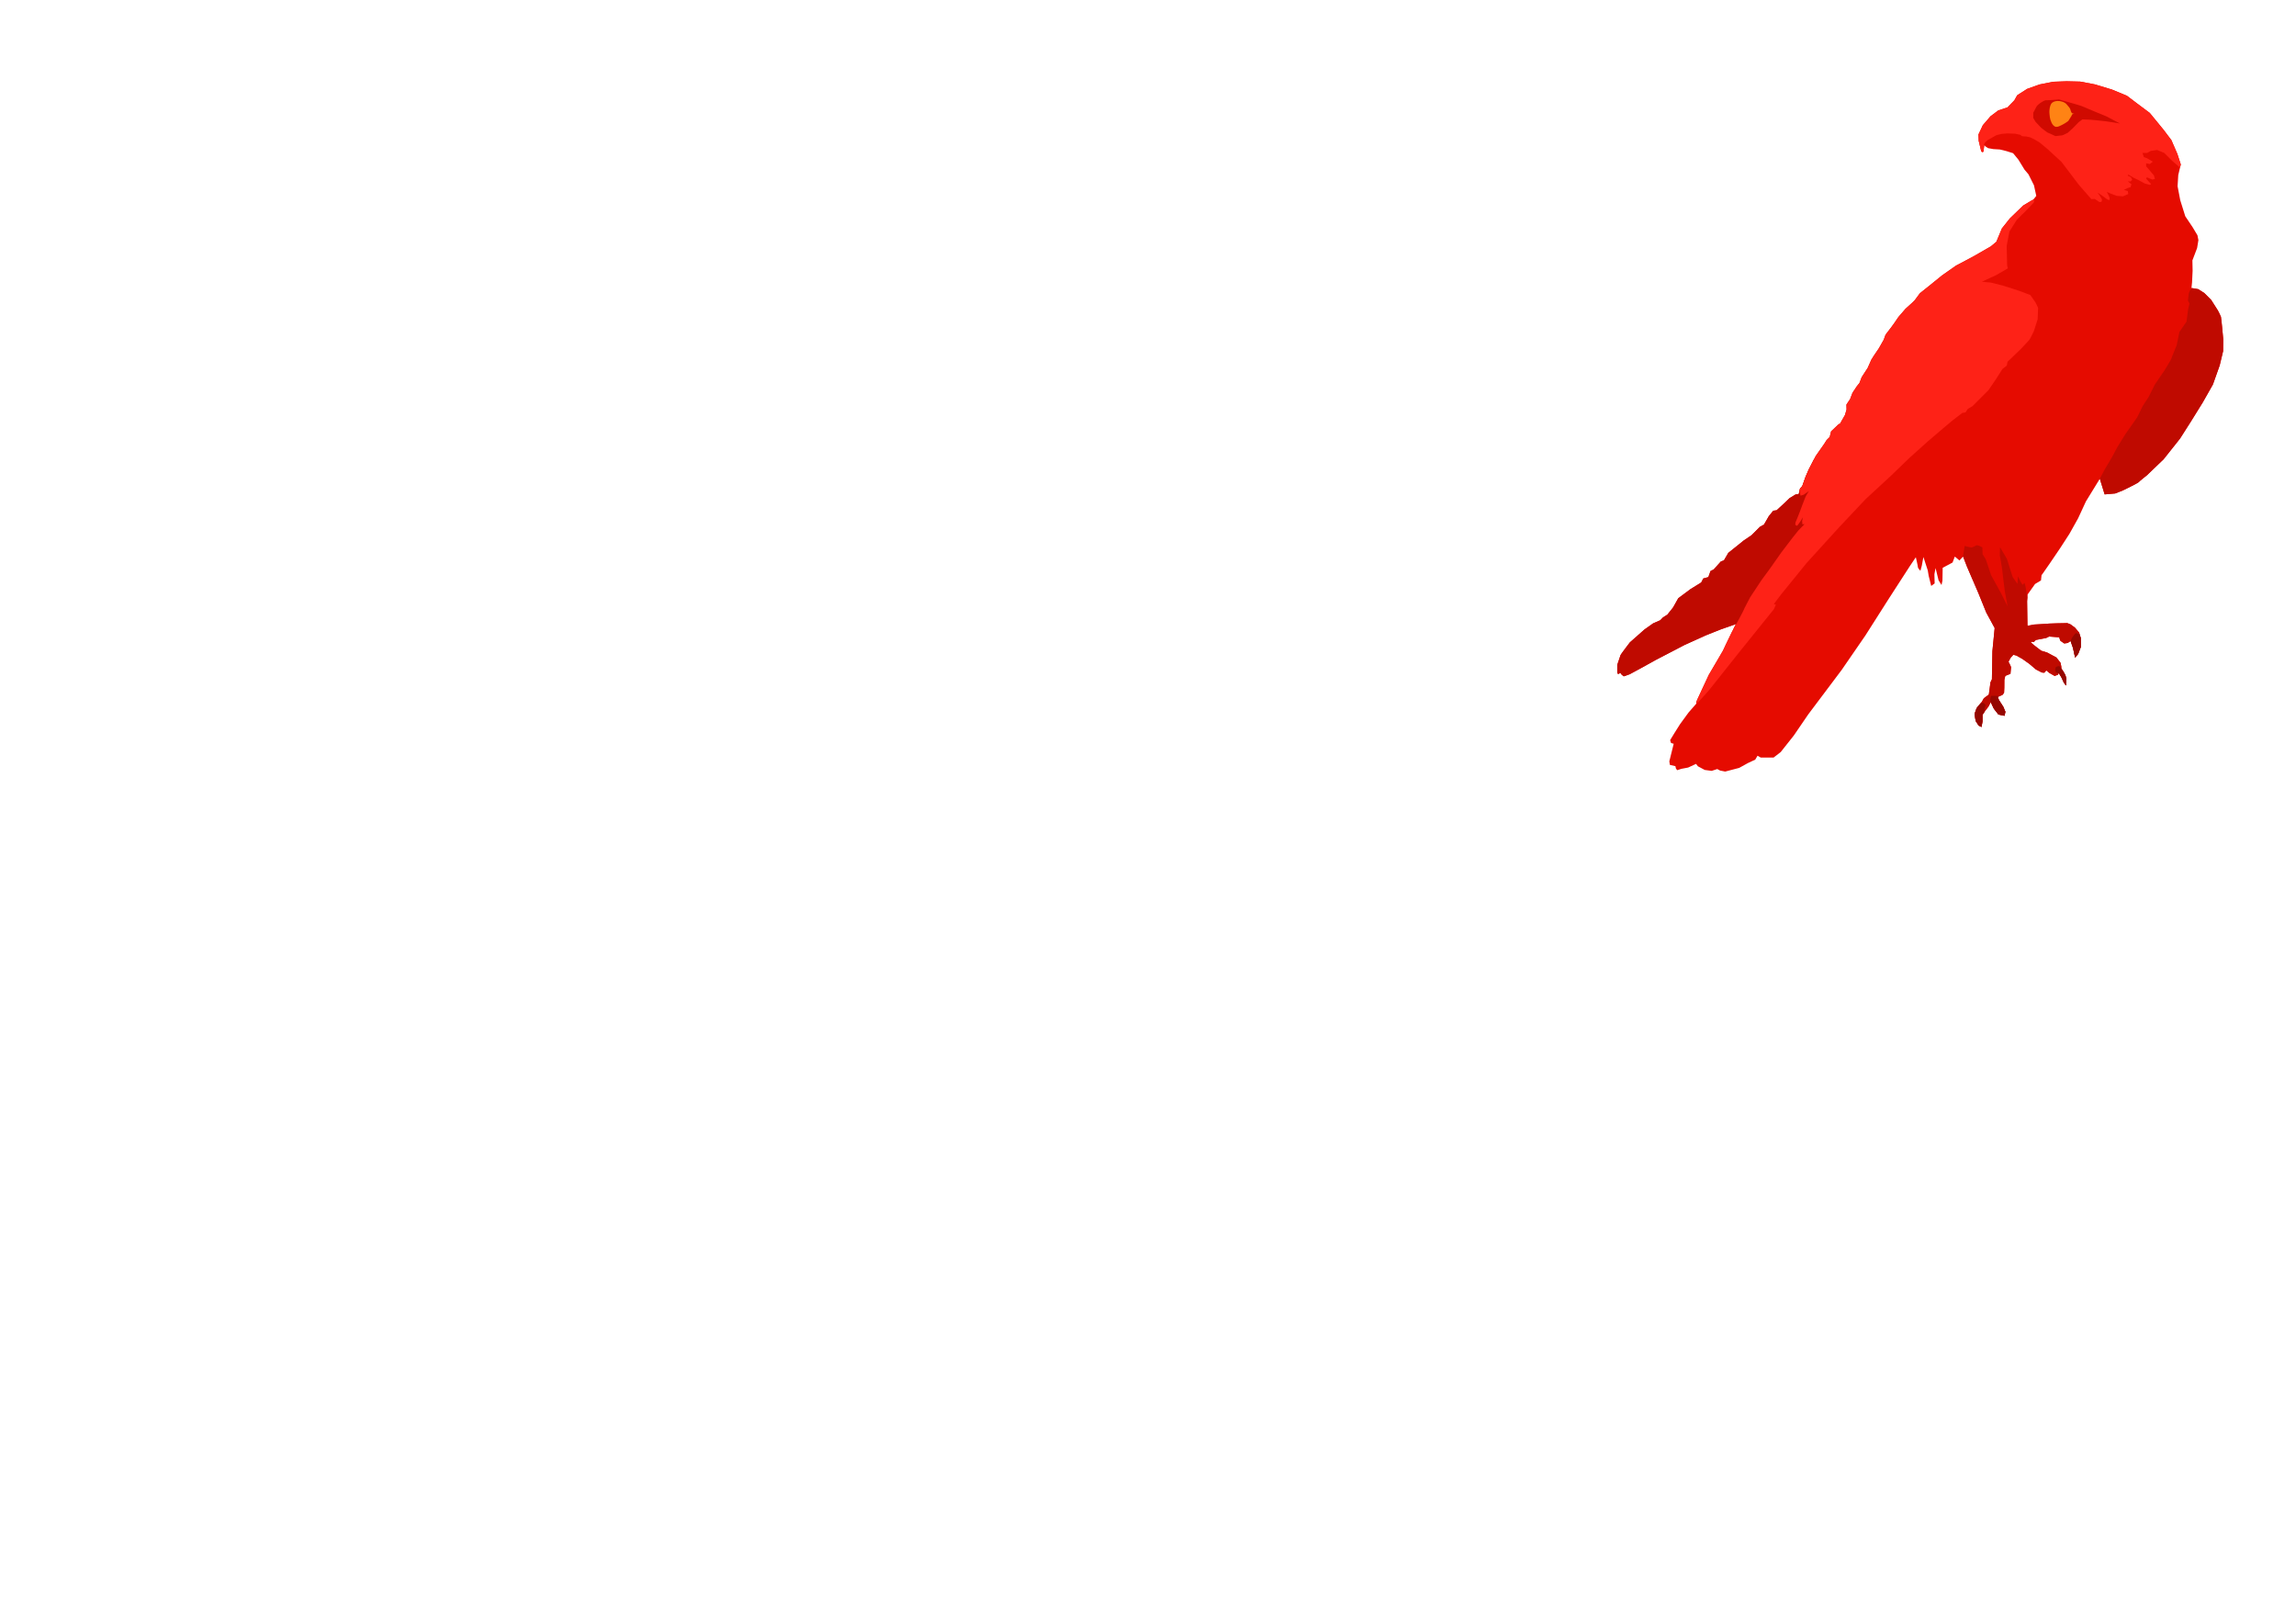
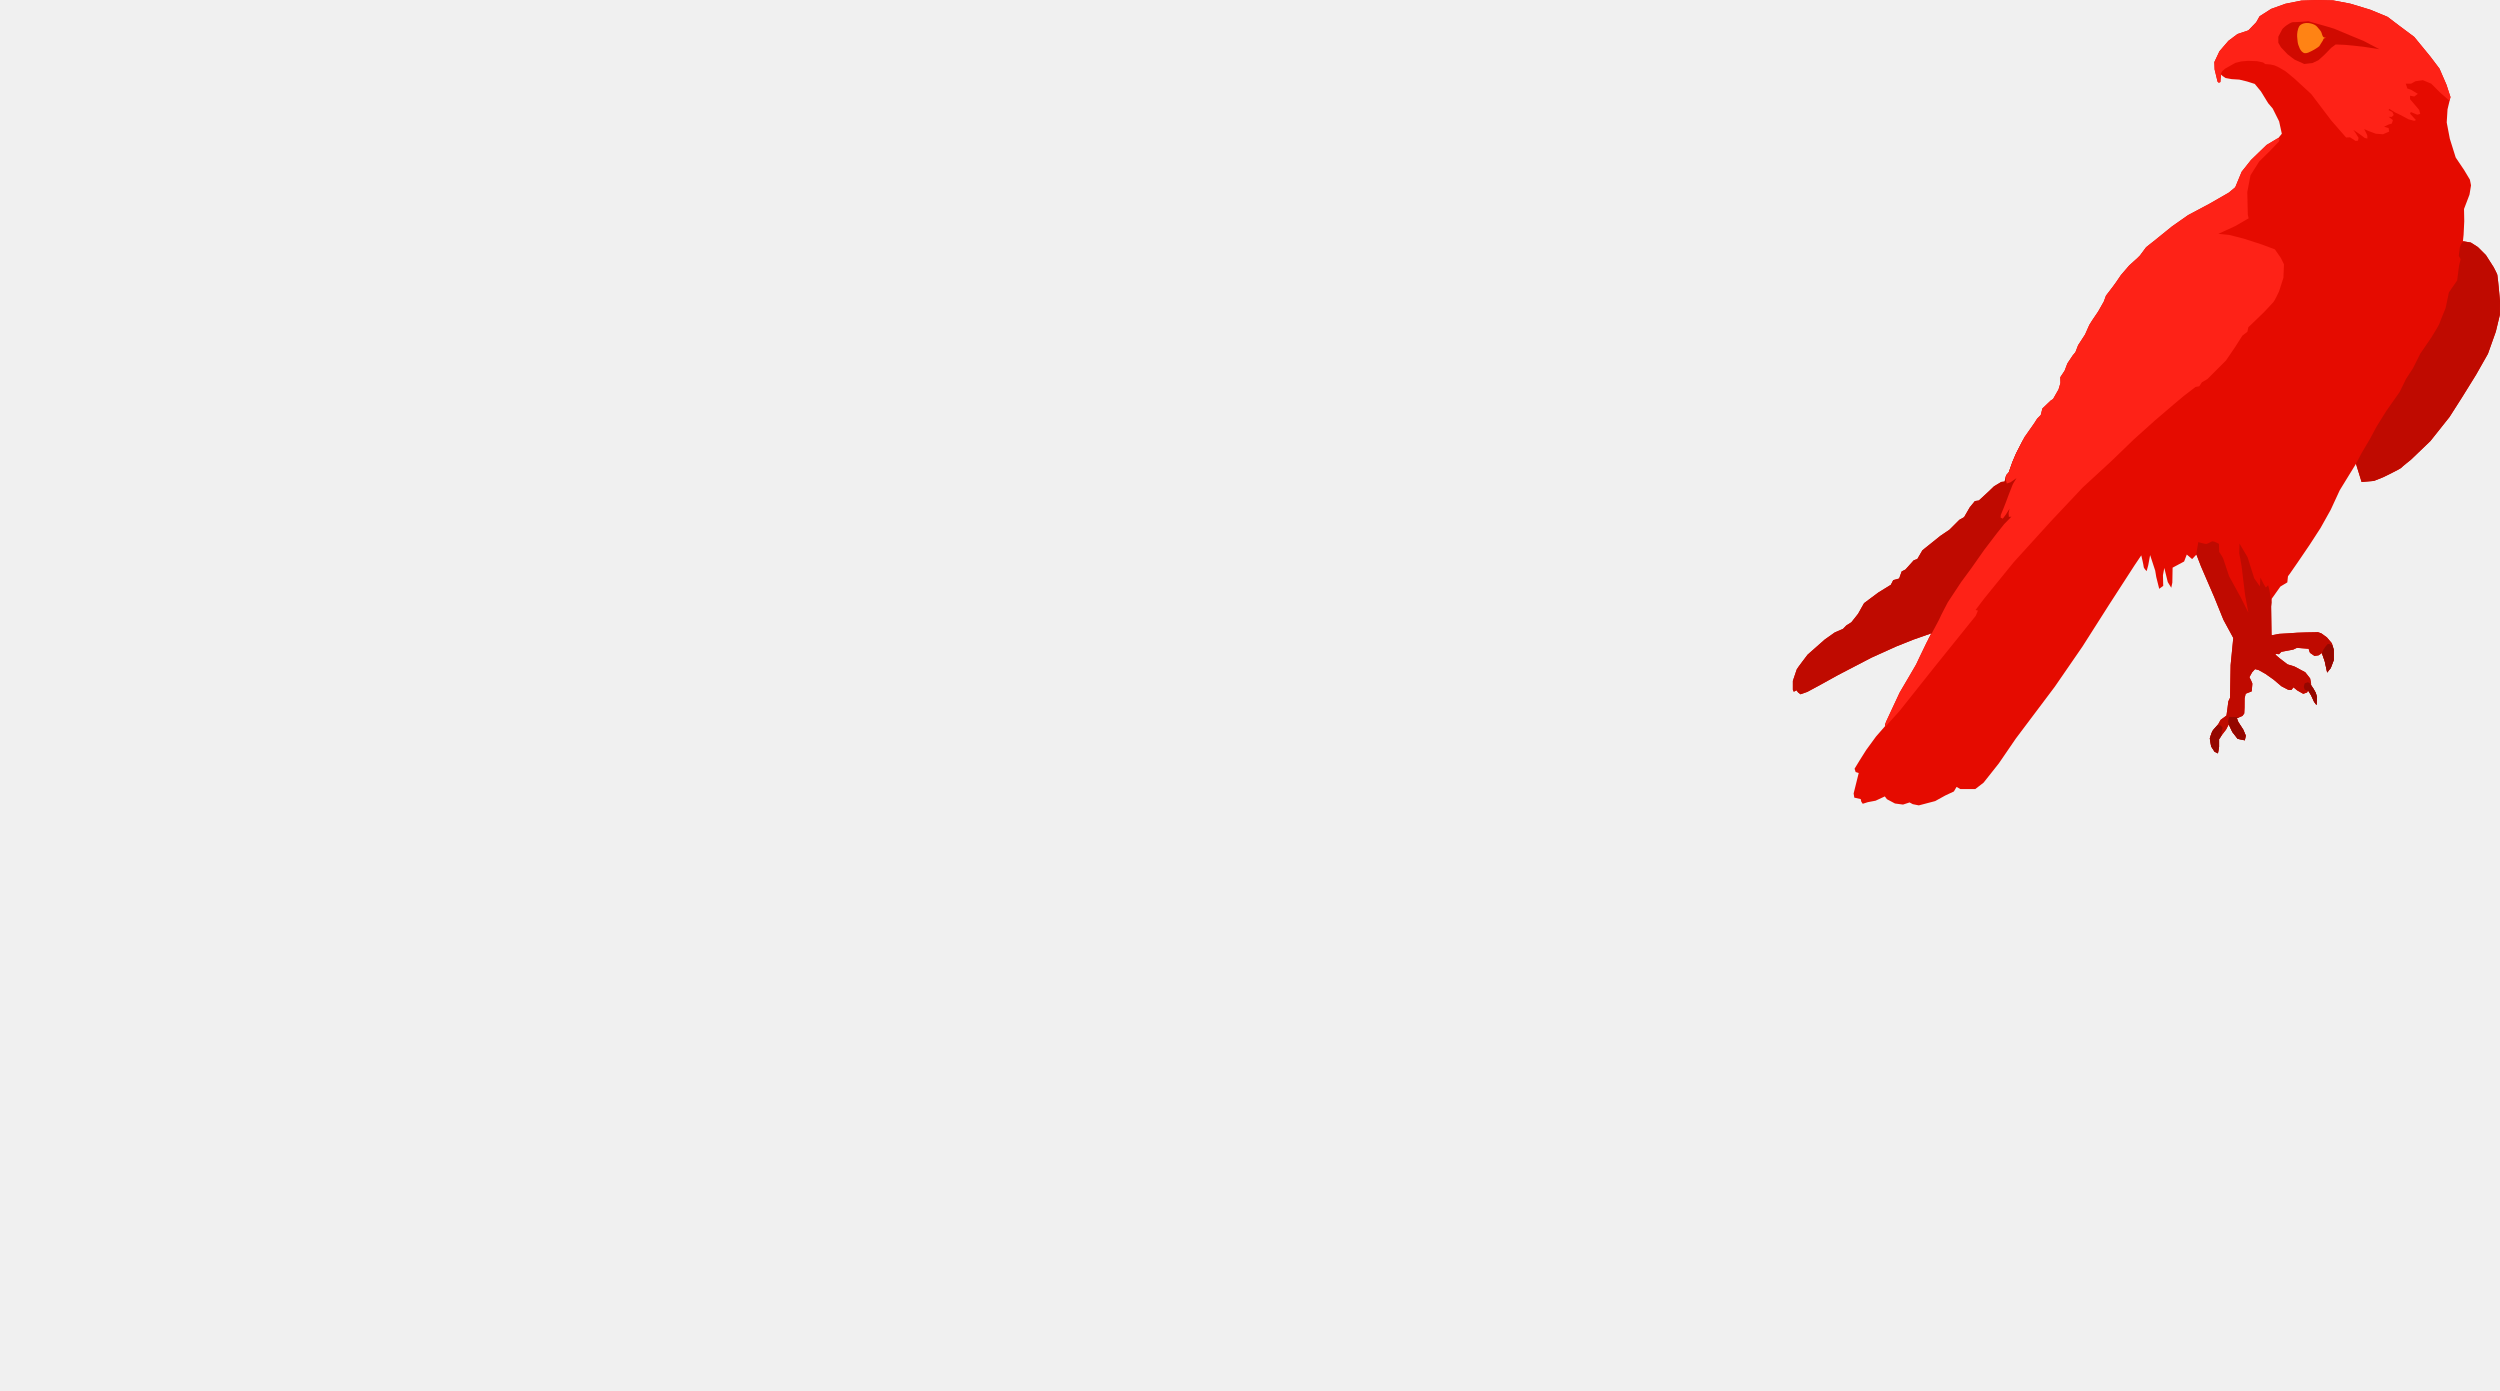
- <svg xmlns="http://www.w3.org/2000/svg" viewBox="0 0 1488.189 1052.362" height="297mm" width="420mm" version="1.1" id="svg4190">
+ <svg xmlns="http://www.w3.org/2000/svg" viewBox="0 0 1388.628 772.281" height="217.955mm" width="391.902mm" version="1.1" id="svg4190">
  <defs id="defs4194" />
-   <g id="layer1">
-     <rect y="-60.804" x="-68.553" height="1162.133" width="1635.473" id="rect3362" style="opacity:1;fill:#ffffff;fill-opacity:1;stroke:none;stroke-width:2;stroke-miterlimit:4;stroke-dasharray:none;stroke-dashoffset:0;stroke-opacity:0.753" />
-     <flowRoot style="fill:black;stroke:none;stroke-opacity:1;stroke-width:1px;stroke-linejoin:miter;stroke-linecap:butt;fill-opacity:1;font-family:'Noto Sans Mono CJK KR';font-style:normal;font-weight:normal;font-size:24px;line-height:125%;letter-spacing:0px;word-spacing:0px;-inkscape-font-specification:'Noto Sans Mono CJK KR';font-stretch:normal;font-variant:normal;" id="flowRoot4236" xml:space="preserve">
+   <g transform="translate(-52.40034,-52.66662)" id="layer1">
+     <flowRoot style="font-style:normal;font-variant:normal;font-weight:normal;font-stretch:normal;font-size:24px;line-height:125%;font-family:'Noto Sans Mono CJK KR';-inkscape-font-specification:'Noto Sans Mono CJK KR';letter-spacing:0px;word-spacing:0px;fill:#000000;fill-opacity:1;stroke:none;stroke-width:1px;stroke-linecap:butt;stroke-linejoin:miter;stroke-opacity:1" id="flowRoot4236" xml:space="preserve">
      <flowRegion id="flowRegion4238">
-         <rect style="-inkscape-font-specification:'Noto Sans Mono CJK KR';font-family:'Noto Sans Mono CJK KR';font-weight:normal;font-style:normal;font-stretch:normal;font-variant:normal;" y="756.901" x="420.109" height="276.995" width="983.332" id="rect4240" />
+         <rect style="font-style:normal;font-variant:normal;font-weight:normal;font-stretch:normal;font-family:'Noto Sans Mono CJK KR';-inkscape-font-specification:'Noto Sans Mono CJK KR'" y="756.901" x="420.109" height="276.995" width="983.332" id="rect4240" />
      </flowRegion>
      <flowPara id="flowPara4242" />
    </flowRoot>
-     <flowRoot style="font-style:normal;font-variant:normal;font-weight:normal;font-stretch:normal;font-size:24px;line-height:125%;font-family:'Noto Sans Mono CJK KR';-inkscape-font-specification:'Noto Sans Mono CJK KR';letter-spacing:0px;word-spacing:0px;fill:#000000;fill-opacity:1;stroke:none;stroke-width:1px;stroke-linecap:butt;stroke-linejoin:miter;stroke-opacity:1;" id="flowRoot4244" xml:space="preserve">
+     <flowRoot style="font-style:normal;font-variant:normal;font-weight:normal;font-stretch:normal;font-size:24px;line-height:125%;font-family:'Noto Sans Mono CJK KR';-inkscape-font-specification:'Noto Sans Mono CJK KR';letter-spacing:0px;word-spacing:0px;fill:#000000;fill-opacity:1;stroke:none;stroke-width:1px;stroke-linecap:butt;stroke-linejoin:miter;stroke-opacity:1" id="flowRoot4244" xml:space="preserve">
      <flowRegion id="flowRegion4246">
-         <rect style="-inkscape-font-specification:'Noto Sans Mono CJK KR';font-family:'Noto Sans Mono CJK KR';font-weight:normal;font-style:normal;font-stretch:normal;font-variant:normal;" y="710.735" x="397.026" height="710.954" width="1652.737" id="rect4248" />
+         <rect style="font-style:normal;font-variant:normal;font-weight:normal;font-stretch:normal;font-family:'Noto Sans Mono CJK KR';-inkscape-font-specification:'Noto Sans Mono CJK KR'" y="710.735" x="397.026" height="710.954" width="1652.737" id="rect4248" />
      </flowRegion>
-       <flowPara style="font-size:625px;-inkscape-font-specification:'Noto Sans Mono CJK KR';font-family:'Noto Sans Mono CJK KR';font-weight:normal;font-style:normal;font-stretch:normal;font-variant:normal;" id="flowPara4250">falcopt</flowPara>
+       <flowPara style="font-style:normal;font-variant:normal;font-weight:normal;font-stretch:normal;font-size:625px;font-family:'Noto Sans Mono CJK KR';-inkscape-font-specification:'Noto Sans Mono CJK KR'" id="flowPara4250">falcopt</flowPara>
    </flowRoot>
-     <g id="g4284">
-       <flowRoot style="font-style:normal;font-variant:normal;font-weight:normal;font-stretch:normal;font-size:38.55px;line-height:125%;font-family:'Gill Sans MT Pro';-inkscape-font-specification:'Gill Sans MT Pro';letter-spacing:0px;word-spacing:0px;display:inline;fill:#e50b00;fill-opacity:1;stroke:none;stroke-width:1px;stroke-linecap:butt;stroke-linejoin:miter;stroke-opacity:1;" id="flowRoot4260" xml:space="preserve" transform="matrix(1.108938,0,0,1.108938,-37.76495,-91.65167)">
-         <flowRegion id="flowRegion4262">
-           <rect y="343.581" x="68.859" height="964.007" width="1879.813" id="rect4264" style="fill:#e50b00;fill-opacity:1;" />
-         </flowRegion>
-         <flowPara style="font-style:normal;font-variant:normal;font-weight:500;font-stretch:normal;font-size:401.565px;line-height:125%;font-family:'Noto Sans CJK KR';-inkscape-font-specification:'Noto Sans CJK KR, Medium';text-align:start;letter-spacing:-13.3px;writing-mode:lr-tb;text-anchor:start;fill:#e50b00;fill-opacity:1;" id="flowPara4266">falc</flowPara>
-       </flowRoot>
-       <flowRoot xml:space="preserve" id="flowRoot4276" style="font-style:normal;font-variant:normal;font-weight:normal;font-stretch:normal;font-size:42.75px;line-height:125%;font-family:'Gill Sans MT Pro';-inkscape-font-specification:'Gill Sans MT Pro';letter-spacing:0px;word-spacing:0px;display:inline;fill:#000000;fill-opacity:1;stroke:none;stroke-width:1px;stroke-linecap:butt;stroke-linejoin:miter;stroke-opacity:1" transform="translate(672,0)">
-         <flowRegion id="flowRegion4278">
-           <rect id="rect4280" width="2084.597" height="1069.024" x="58.595" y="289.358" />
-         </flowRegion>
-         <flowPara id="flowPara4282" style="font-style:normal;font-variant:normal;font-weight:500;font-stretch:normal;font-size:445.311px;line-height:125%;font-family:'Noto Sans CJK KR';-inkscape-font-specification:'Noto Sans CJK KR, Medium';text-align:start;letter-spacing:-14.749px;writing-mode:lr-tb;text-anchor:start;fill:#ff8314;fill-opacity:1">opt</flowPara>
-       </flowRoot>
-     </g>
-   </g>
-   <g transform="translate(0,-447.6378)" style="display:inline" id="layer6">
-     <g transform="matrix(0.5153447,0,0,0.5153447,994.7916,356.0472)" id="g4223">
+     <flowRoot xml:space="preserve" id="flowRoot4260" style="font-style:normal;font-variant:normal;font-weight:normal;font-stretch:normal;font-size:42.75px;line-height:125%;font-family:'Gill Sans MT Pro';-inkscape-font-specification:'Gill Sans MT Pro';letter-spacing:0px;word-spacing:0px;display:inline;fill:#e50b00;fill-opacity:1;stroke:none;stroke-width:1px;stroke-linecap:butt;stroke-linejoin:miter;stroke-opacity:1">
+       <flowRegion id="flowRegion4262">
+         <rect style="fill:#e50b00;fill-opacity:1" id="rect4264" width="2084.597" height="1069.024" x="38.595" y="289.358" />
+       </flowRegion>
+       <flowPara id="flowPara4266" style="font-style:normal;font-variant:normal;font-weight:500;font-stretch:normal;font-size:445.311px;line-height:125%;font-family:'Noto Sans CJK KR';-inkscape-font-specification:'Noto Sans CJK KR, Medium';text-align:start;letter-spacing:-14.749px;writing-mode:lr-tb;text-anchor:start;fill:#e50b00;fill-opacity:1">falc</flowPara>
+     </flowRoot>
+     <flowRoot transform="translate(1186,0)" style="font-style:normal;font-variant:normal;font-weight:normal;font-stretch:normal;font-size:42.75px;line-height:125%;font-family:'Gill Sans MT Pro';-inkscape-font-specification:'Gill Sans MT Pro';letter-spacing:0px;word-spacing:0px;display:inline;fill:#000000;fill-opacity:1;stroke:none;stroke-width:1px;stroke-linecap:butt;stroke-linejoin:miter;stroke-opacity:1" id="flowRoot4178" xml:space="preserve">
+       <flowRegion id="flowRegion4180">
+         <rect y="289.358" x="58.595" height="1069.024" width="2084.597" id="rect4182" />
+       </flowRegion>
+       <flowPara style="font-style:normal;font-variant:normal;font-weight:500;font-stretch:normal;font-size:445.311px;line-height:125%;font-family:'Noto Sans CJK KR';-inkscape-font-specification:'Noto Sans CJK KR, Medium';text-align:start;letter-spacing:-14.749px;writing-mode:lr-tb;text-anchor:start;fill:#ff8314;fill-opacity:1" id="flowPara4184">t</flowPara>
+     </flowRoot>
+     <g transform="matrix(0.5153447,0,0,0.5153447,994.7916,-91.59064)" id="g4223" style="display:inline">
      <path id="path4220" d="m 562.79,369.081 -1.298,-1.154 -3.174,-13.128 -0.289,-7.935 5.482,-11.686 9.666,-11.253 9.81,-7.358 11.686,-3.895 8.512,-8.8 3.588,-6.402 12.446,-7.957 15.302,-5.509 17.342,-3.468 17.138,-0.612 16.934,0.408 18.362,3.468 21.627,6.529 18.77,7.753 12.65,9.589 16.118,12.038 17.416,21.24 9.81,12.984 7.502,17.312 4.328,13.273 -3.174,13.273 -0.866,14.138 3.341,17.546 6.325,20.199 9.181,13.67 6.121,10.201 1.224,6.121 -1.632,9.997 -5.917,15.506 0.257,13.086 -0.721,14.86 -0.721,6.781 8.512,1.443 7.646,4.905 8.656,8.656 8.368,13.128 c 0,0 3.607,6.925 3.895,8.079 0.289,1.154 1.443,12.84 1.443,12.84 l 1.443,15.292 -0.144,15.004 -4.328,18.034 -8.512,23.949 -12.84,22.65 -14.86,23.949 -13.705,21.496 -20.63,25.968 -21.063,20.198 c 0,0 -9.522,7.502 -10.387,8.656 -0.866,1.154 -19.332,10.099 -19.332,10.099 l -10.099,4.04 -13.273,1.154 -6.059,-19.62 -17.456,28.421 -9.81,21.207 -10.964,19.62 -11.686,18.034 -12.84,18.899 -8.8,12.696 -1.731,2.308 -0.721,6.636 -7.439,4.464 -9.283,13.058 -0.714,8.569 0.408,29.278 0.102,1.632 8.059,-1.53 c 0,0 18.77,-1.02 19.382,-1.224 0.612,-0.204 18.974,-0.51 18.974,-0.51 l 3.468,-0.102 3.758,1.332 5.987,4.328 5.338,6.348 2.02,6.925 0.035,11.161 -3.264,8.569 -3.877,4.897 -2.652,-12.242 -3.06,-8.773 -3.556,2.447 -4.4,0.649 -4.689,-3.246 c -0.57,-0.395 -1.557,-4.324 -1.587,-4.472 l -12.696,-1.01 -3.895,1.875 -12.839,2.431 -2.55,2.55 c 0,0 -4.285,-0.612 -3.877,0.204 0.408,0.816 5.101,4.591 5.101,4.591 l 7.957,6.121 c 0,0 6.937,2.142 7.549,2.346 0.612,0.204 11.629,6.223 11.629,6.223 l 5.203,6.631 0.918,4.489 0.097,0.987 0,1.731 2.741,4.112 2.308,4.184 1.371,4.544 -0.361,7.502 -0.289,1.082 -2.597,-3.535 -3.174,-6.925 -3.174,-5.122 -1.154,2.092 -4.112,1.443 -6.492,-3.679 -4.04,-3.318 c 0,0 -1.587,1.875 -2.02,2.597 -0.433,0.721 -3.751,0 -3.751,0 l -7.213,-3.751 -8.512,-7.213 -8.8,-6.204 -7.213,-4.04 -3.895,-1.01 -3.174,3.462 -2.885,5.194 c 0,0 3.318,6.492 3.174,7.069 -0.144,0.577 -0.721,8.223 -0.721,8.223 l -6.492,2.597 -1.154,4.905 -0.081,9.9 -0.306,6.427 -1.938,2.652 -6.019,2.55 1.53,3.978 5.407,8.365 2.652,6.325 -1.02,5.101 -7.753,-1.632 -5.713,-7.345 -3.877,-8.161 -2.856,5.509 -4.081,5.305 -3.468,5.101 0,8.161 -1.224,7.141 -3.672,-1.836 -3.672,-5.713 -1.428,-8.569 c 0,0 1.836,-6.121 2.856,-7.957 1.02,-1.836 5.713,-6.325 6.529,-7.957 0.816,-1.632 2.244,-4.081 2.244,-4.081 l 6.325,-4.693 1.02,-7.345 1.02,-7.957 1.836,-3.877 0.612,-35.297 2.856,-29.176 -10.574,-19.462 -9.81,-24.237 -14.427,-33.47 -4.905,-12.696 -4.617,4.905 -5.771,-4.905 -2.885,7.502 -12.407,6.636 -0.289,16.158 -1.154,5.482 -3.751,-6.059 -3.751,-15.292 -1.443,7.79 0.289,11.541 -4.328,3.174 -3.174,-12.696 -1.154,-6.925 -5.482,-16.735 -2.02,10.964 -1.731,6.348 c 0,0 -3.174,-3.174 -3.174,-4.617 0,-1.443 -2.597,-12.407 -2.597,-12.407 l -7.213,10.676 -27.677,42.823 -28.564,44.886 -29.788,43.254 -42.029,55.903 -18.23,26.651 -16.447,20.775 -8.945,6.925 -16.158,0 -4.04,-2.308 -2.885,4.905 -9.233,4.328 -10.964,6.059 -17.601,4.617 -6.492,-1.298 -3.462,-1.875 -7.069,2.308 -8.656,-1.154 -8.656,-4.617 -2.308,-3.03 -9.955,4.617 -8.368,1.587 -5.482,1.731 -1.587,-2.308 -0.577,-2.741 -6.925,-1.587 -0.721,-4.472 5.482,-22.073 -3.318,-1.01 -1.154,-3.607 c 0,0 5.049,-8.223 5.626,-9.233 0.577,-1.01 6.925,-10.964 6.925,-10.964 l 10.532,-14.427 9.81,-11.253 0,-2.453 6.636,-14.283 9.089,-19.476 10.676,-18.178 7.069,-12.118 3.318,-7.069 7.935,-16.447 5.338,-10.099 -19.332,6.781 -18.466,7.358 -26.834,12.119 -36.067,18.755 -18.755,10.387 -14.427,7.79 -7.358,2.597 -2.597,-2.02 -1.731,-2.308 -2.885,1.587 -1.01,-2.164 0,-9.522 c 0,0 3.751,-11.253 4.184,-12.407 0.433,-1.154 11.686,-15.869 11.686,-15.869 l 18.466,-16.302 10.82,-7.646 8.945,-3.895 3.462,-3.607 5.482,-3.462 7.213,-9.089 6.492,-11.541 15.292,-11.397 13.561,-8.368 2.597,-5.049 6.348,-1.731 2.741,-7.646 4.04,-2.02 8.945,-9.955 3.895,-1.443 5.482,-9.377 10.243,-8.223 8.945,-7.213 10.011,-6.785 10.609,-10.609 5.101,-2.856 6.121,-10.609 5.509,-6.733 4.285,-0.612 10.609,-9.793 5.713,-5.509 7.753,-4.693 3.672,-0.408 1.632,-6.733 2.856,-3.264 3.979,-11.221 3.979,-9.283 8.875,-17.24 10.507,-14.996 3.264,-5.101 3.877,-3.876 1.734,-7.039 8.977,-8.569 2.555,-1.656 5.915,-10.387 2.02,-6.781 -0.144,-6.348 4.617,-6.925 3.03,-7.935 5.771,-8.656 2.885,-3.462 2.885,-7.502 7.502,-11.541 4.617,-10.387 2.885,-4.617 6.636,-9.81 6.059,-10.676 2.308,-6.348 7.502,-9.81 3.751,-5.194 4.905,-7.213 8.945,-10.387 8.945,-8.079 2.597,-2.597 6.636,-8.945 9.81,-7.79 18.178,-14.715 17.312,-12.119 22.794,-12.119 21.063,-12.119 6.925,-5.771 6.925,-16.735 10.099,-12.696 16.735,-16.158 12.984,-7.79 3.462,-4.328 -2.885,-13.273 -6.925,-13.85 -4.905,-5.771 -7.79,-12.696 -6.636,-8.079 -8.291,-2.623 -8.365,-2.04 -8.263,-0.51 -6.532,-1.175 -3.318,-2.164 -1.443,-1.587 -0.577,4.04 -0.289,4.04 z" style="display:inline;opacity:1;fill:#e50b00;fill-opacity:1;fill-rule:evenodd;stroke:none;stroke-width:1px;stroke-linecap:butt;stroke-linejoin:miter;stroke-opacity:1" />
      <path style="display:inline;opacity:1;fill:#bf0a00;fill-opacity:1;fill-rule:evenodd;stroke:none;stroke-width:1px;stroke-linecap:butt;stroke-linejoin:miter;stroke-opacity:1" d="m 351.527,754.611 -7.131,13.854 -3.979,9.283 -3.979,11.221 -2.857,3.266 -1.631,6.732 -3.674,0.408 -7.752,4.691 -5.713,5.51 -10.609,9.793 -4.285,0.611 -5.508,6.732 -6.121,10.609 -5.102,2.857 -10.609,10.609 -10.01,6.785 -8.945,7.213 -10.242,8.223 -5.482,9.377 -3.895,1.443 -8.945,9.955 -4.039,2.02 -2.742,7.646 -6.348,1.73 -2.596,5.049 -13.562,8.369 -15.291,11.396 -6.492,11.541 -7.215,9.09 -5.482,3.463 -3.461,3.605 -8.945,3.896 -10.82,7.645 -18.467,16.303 c 0,0 -11.253,14.715 -11.686,15.869 -0.433,1.154 -4.184,12.408 -4.184,12.408 l 0,9.521 1.01,2.164 2.887,-1.588 1.73,2.309 2.596,2.019 7.359,-2.596 14.426,-7.791 18.756,-10.387 36.066,-18.756 26.834,-12.117 18.467,-7.359 19.332,-6.779 -3.447,6.521 c 6.2,-3.633 15.082,-8.832 15.082,-8.832 0,0 24.076,-32.644 27.748,-36.316 3.672,-3.672 54.27,-69.777 54.27,-69.777 0,0 32.645,-40.805 33.461,-42.846 0.541,-1.352 -16.871,-34.319 -28.777,-56.596 z" id="path4245" />
      <path style="display:inline;opacity:1;fill:#bf0a00;fill-opacity:1;fill-rule:evenodd;stroke:none;stroke-width:1px;stroke-linecap:butt;stroke-linejoin:miter;stroke-opacity:1" d="m 826.521,539.994 -2.172,2.354 -1.732,4.039 -1.154,9.232 2.02,3.752 -1.73,6.924 -2.02,15.871 -8.945,12.984 -3.463,16.734 c 0,0 -6.346,15.292 -6.635,16.734 -0.289,1.443 -8.945,15.293 -8.945,15.293 l -11.83,17.312 -7.791,15.58 -7.502,11.543 -6.924,14.137 -14.428,20.486 -10.387,16.736 -7.264,13.557 -8.773,14.793 -6.193,11.777 0.014,-0.021 6.059,19.621 13.273,-1.154 10.098,-4.039 c 0,0 18.466,-8.945 19.332,-10.1 0.866,-1.154 10.387,-8.656 10.387,-8.656 l 21.064,-20.197 20.631,-25.969 13.705,-21.496 14.859,-23.947 12.84,-22.65 8.512,-23.949 4.328,-18.033 0.145,-15.004 -1.443,-15.293 c 0,0 -1.155,-11.686 -1.443,-12.84 -0.289,-1.154 -3.895,-8.078 -3.895,-8.078 l -8.367,-13.129 -8.656,-8.656 -7.646,-4.904 -7.926,-1.344 z" id="path4252" />
      <path style="display:inline;opacity:0;fill:#e50b00;fill-opacity:1;fill-rule:evenodd;stroke:none;stroke-width:1px;stroke-linecap:butt;stroke-linejoin:miter;stroke-opacity:1" d="m 562.79,369.081 -1.298,-1.154 -3.174,-13.128 -0.289,-7.935 5.482,-11.686 9.666,-11.253 9.81,-7.358 11.686,-3.895 8.512,-8.8 3.588,-6.402 12.446,-7.957 15.302,-5.509 17.342,-3.468 17.138,-0.612 16.934,0.408 18.362,3.468 21.627,6.529 18.77,7.753 12.65,9.589 16.118,12.038 17.416,21.24 9.81,12.984 7.502,17.312 4.328,13.273 -3.174,13.273 -0.866,14.138 3.341,17.546 6.325,20.199 9.181,13.67 6.121,10.201 1.224,6.121 -1.632,9.997 -5.917,15.506 0.257,13.086 -0.721,14.86 -0.721,6.781 8.512,1.443 7.646,4.905 8.656,8.656 8.368,13.128 c 0,0 3.607,6.925 3.895,8.079 0.289,1.154 1.443,12.84 1.443,12.84 l 1.443,15.292 -0.144,15.004 -4.328,18.034 -8.512,23.949 -12.84,22.65 -14.86,23.949 -13.705,21.496 -20.63,25.968 -21.063,20.198 c 0,0 -9.522,7.502 -10.387,8.656 -0.866,1.154 -19.332,10.099 -19.332,10.099 l -10.099,4.04 -13.273,1.154 -6.059,-19.62 -17.456,28.421 -9.81,21.207 -10.964,19.62 -11.686,18.034 -12.84,18.899 -8.8,12.696 -1.731,2.308 -0.721,6.636 -7.439,4.464 -9.283,13.058 -0.714,8.569 0.408,29.278 0.102,1.632 8.059,-1.53 c 0,0 18.77,-1.02 19.382,-1.224 0.612,-0.204 18.974,-0.51 18.974,-0.51 l 3.468,-0.102 3.758,1.332 5.987,4.328 5.338,6.348 2.02,6.925 0.035,11.161 -3.264,8.569 -3.877,4.897 -2.652,-12.242 -3.06,-8.773 -3.556,2.447 -4.4,0.649 -4.689,-3.246 c -0.57,-0.395 -1.557,-4.324 -1.587,-4.472 l -12.696,-1.01 -3.895,1.875 -12.839,2.431 -2.55,2.55 c 0,0 -4.285,-0.612 -3.877,0.204 0.408,0.816 5.101,4.591 5.101,4.591 l 7.957,6.121 c 0,0 6.937,2.142 7.549,2.346 0.612,0.204 11.629,6.223 11.629,6.223 l 5.203,6.631 0.918,4.489 0.097,0.987 0,1.731 2.741,4.112 2.308,4.184 1.371,4.544 -0.361,7.502 -0.289,1.082 -2.597,-3.535 -3.174,-6.925 -3.174,-5.122 -1.154,2.092 -4.112,1.443 -6.492,-3.679 -4.04,-3.318 c 0,0 -1.587,1.875 -2.02,2.597 -0.433,0.721 -3.751,0 -3.751,0 l -7.213,-3.751 -8.512,-7.213 -8.8,-6.204 -7.213,-4.04 -3.895,-1.01 -3.174,3.462 -2.885,5.194 c 0,0 3.318,6.492 3.174,7.069 -0.144,0.577 -0.721,8.223 -0.721,8.223 l -6.492,2.597 -1.154,4.905 -0.081,9.9 -0.306,6.427 -1.938,2.652 -6.019,2.55 1.53,3.978 5.407,8.365 2.652,6.325 -1.02,5.101 -7.753,-1.632 -5.713,-7.345 -3.877,-8.161 -2.856,5.509 -4.081,5.305 -3.468,5.101 0,8.161 -1.224,7.141 -3.672,-1.836 -3.672,-5.713 -1.428,-8.569 c 0,0 1.836,-6.121 2.856,-7.957 1.02,-1.836 5.713,-6.325 6.529,-7.957 0.816,-1.632 2.244,-4.081 2.244,-4.081 l 6.325,-4.693 1.02,-7.345 1.02,-7.957 1.836,-3.877 0.612,-35.297 2.856,-29.176 -10.574,-19.462 -9.81,-24.237 -14.427,-33.47 -4.905,-12.696 -4.617,4.905 -5.771,-4.905 -2.885,7.502 -12.407,6.636 -0.289,16.158 -1.154,5.482 -3.751,-6.059 -3.751,-15.292 -1.443,7.79 0.289,11.541 -4.328,3.174 -3.174,-12.696 -1.154,-6.925 -5.482,-16.735 -2.02,10.964 -1.731,6.348 c 0,0 -3.174,-3.174 -3.174,-4.617 0,-1.443 -2.597,-12.407 -2.597,-12.407 l -7.213,10.676 -27.677,42.823 -28.564,44.886 -29.788,43.254 -42.029,55.903 -18.23,26.651 -16.447,20.775 -8.945,6.925 -16.158,0 -4.04,-2.308 -2.885,4.905 -9.233,4.328 -10.964,6.059 -17.601,4.617 -6.492,-1.298 -3.462,-1.875 -7.069,2.308 -8.656,-1.154 -8.656,-4.617 -2.308,-3.03 -9.955,4.617 -8.368,1.587 -5.482,1.731 -1.587,-2.308 -0.577,-2.741 -6.925,-1.587 -0.721,-4.472 5.482,-22.073 -3.318,-1.01 -1.154,-3.607 c 0,0 5.049,-8.223 5.626,-9.233 0.577,-1.01 6.925,-10.964 6.925,-10.964 l 10.532,-14.427 9.81,-11.253 0,-2.453 6.636,-14.283 9.089,-19.476 10.676,-18.178 7.069,-12.118 3.318,-7.069 7.935,-16.447 5.338,-10.099 -19.332,6.781 -18.466,7.358 -26.834,12.119 -36.067,18.755 -18.755,10.387 -14.427,7.79 -7.358,2.597 -2.597,-2.02 -1.731,-2.308 -2.885,1.587 -1.01,-2.164 0,-9.522 c 0,0 3.751,-11.253 4.184,-12.407 0.433,-1.154 11.686,-15.869 11.686,-15.869 l 18.466,-16.302 10.82,-7.646 8.945,-3.895 3.462,-3.607 5.482,-3.462 7.213,-9.089 6.492,-11.541 15.292,-11.397 13.561,-8.368 2.597,-5.049 6.348,-1.731 2.741,-7.646 4.04,-2.02 8.945,-9.955 3.895,-1.443 5.482,-9.377 10.243,-8.223 8.945,-7.213 10.011,-6.785 10.609,-10.609 5.101,-2.856 6.121,-10.609 5.509,-6.733 4.285,-0.612 10.609,-9.793 5.713,-5.509 7.753,-4.693 3.672,-0.408 1.632,-6.733 2.856,-3.264 3.979,-11.221 3.979,-9.283 8.875,-17.24 10.507,-14.996 3.264,-5.101 3.877,-3.876 1.734,-7.039 8.977,-8.569 2.555,-1.656 5.915,-10.387 2.02,-6.781 -0.144,-6.348 4.617,-6.925 3.03,-7.935 5.771,-8.656 2.885,-3.462 2.885,-7.502 7.502,-11.541 4.617,-10.387 2.885,-4.617 6.636,-9.81 6.059,-10.676 2.308,-6.348 7.502,-9.81 3.751,-5.194 4.905,-7.213 8.945,-10.387 8.945,-8.079 2.597,-2.597 6.636,-8.945 9.81,-7.79 18.178,-14.715 17.312,-12.119 22.794,-12.119 21.063,-12.119 6.925,-5.771 6.925,-16.735 10.099,-12.696 16.735,-16.158 12.984,-7.79 3.462,-4.328 -2.885,-13.273 -6.925,-13.85 -4.905,-5.771 -7.79,-12.696 -6.636,-8.079 -8.291,-2.623 -8.365,-2.04 -8.263,-0.51 -6.532,-1.175 -3.318,-2.164 -1.443,-1.587 -0.577,4.04 -0.289,4.04 z" id="path4258" />
      <path style="display:inline;opacity:1;fill:#bf0a00;fill-opacity:1;fill-rule:evenodd;stroke:none;stroke-width:1px;stroke-linecap:butt;stroke-linejoin:miter;stroke-opacity:1" d="m 556.17,863.352 c -0.304,-0.012 -0.556,0.029 -0.736,0.137 -1.443,0.866 -4.04,2.021 -5.482,2.598 -1.443,0.577 -9.234,-1.877 -9.234,-1.877 0,0 -1.875,11.542 -2.02,12.119 -0.008,0.031 -0.179,1.341 -0.205,1.516 l 0.205,-0.217 4.906,12.695 14.426,33.471 9.811,24.236 10.574,19.463 -2.855,29.176 -0.613,35.297 -1.836,3.875 -1.02,7.957 -1.021,7.346 -6.324,4.693 c 0,0 -1.428,2.448 -2.244,4.08 -0.816,1.632 -5.509,6.121 -6.529,7.957 -1.02,1.836 -2.855,7.957 -2.855,7.957 l 1.428,8.568 3.672,5.713 3.674,1.836 1.223,-7.141 0,-8.16 3.469,-5.102 4.08,-5.305 2.857,-5.508 3.877,8.16 5.713,7.346 7.752,1.631 1.02,-5.1 -2.652,-6.324 -5.406,-8.365 -1.529,-3.978 6.018,-2.551 1.939,-2.652 0.305,-6.428 0.082,-9.9 1.154,-4.904 6.492,-2.598 c 0,0 0.576,-7.646 0.721,-8.223 0.144,-0.577 -3.174,-7.068 -3.174,-7.068 l 2.885,-5.195 3.174,-3.461 3.896,1.01 7.213,4.039 8.801,6.203 8.512,7.213 7.213,3.752 c 0,0 3.317,0.721 3.75,0 0.433,-0.721 2.021,-2.598 2.021,-2.598 l 4.039,3.318 6.492,3.68 4.111,-1.443 1.154,-2.092 3.174,5.121 3.174,6.926 2.596,3.535 0.289,-1.082 0.361,-7.502 -1.371,-4.545 -2.309,-4.184 -2.74,-4.111 0,-1.732 -0.098,-0.986 -0.918,-4.488 -5.201,-6.631 c 0,0 -11.019,-6.021 -11.631,-6.225 -0.612,-0.204 -7.549,-2.346 -7.549,-2.346 l -7.957,-6.121 c 0,0 -4.692,-3.774 -5.1,-4.59 -0.408,-0.816 3.875,-0.205 3.875,-0.205 l 2.551,-2.549 12.84,-2.432 3.895,-1.875 12.695,1.01 c 0.03,0.148 1.017,4.078 1.588,4.473 l 4.688,3.246 4.4,-0.648 3.557,-2.447 3.061,8.773 2.652,12.24 3.877,-4.896 3.264,-8.568 -0.035,-11.162 -2.02,-6.924 -5.338,-6.348 -5.988,-4.328 -3.758,-1.332 -3.469,0.102 c 0,0 -18.363,0.306 -18.975,0.51 -0.612,0.204 -19.381,1.225 -19.381,1.225 l -8.061,1.529 -0.102,-1.631 -0.408,-29.279 0.385,-4.617 c -0.59,-3.136 -1.848,-9.873 -1.848,-10.797 0,-1.154 -1.73,-7.502 -1.73,-7.502 l -2.598,2.309 -2.596,-4.328 -3.174,-6.348 -0.578,9.521 -6.059,-8.656 -7.213,-22.795 -8.656,-14.715 -0.289,10.387 c 0,0 2.885,15.294 2.885,16.736 0,1.443 3.463,28.564 3.463,28.564 l 3.463,18.754 -8.08,-16.156 -12.695,-23.084 c 0,0 -6.059,-17.889 -6.348,-19.043 -0.289,-1.154 -4.328,-7.213 -4.328,-7.213 l -0.287,-8.656 c 0,0 -4.639,-2.652 -6.766,-2.734 z" id="path4261" />
      <path style="display:inline;opacity:1;fill:#950700;fill-opacity:1;fill-rule:evenodd;stroke:none;stroke-width:1px;stroke-linecap:butt;stroke-linejoin:miter;stroke-opacity:1" d="m 681.652,973.941 c -0.669,0.03 -1.645,0.273 -1.645,0.273 0,0 -1.659,2.019 -2.236,2.668 -0.577,0.649 -1.948,2.596 -2.164,3.029 -0.216,0.433 -1.369,3.319 -1.441,3.607 -0.012,0.046 -0.046,0.634 -0.065,0.879 l 2.857,8.189 2.652,12.24 3.877,-4.896 3.264,-8.568 -0.035,-11.162 -1.301,-4.457 c -0.486,-0.3 -0.888,-0.528 -1.08,-0.592 -0.866,-0.289 -1.731,-0.938 -2.164,-1.154 -0.108,-0.054 -0.296,-0.067 -0.52,-0.057 z m -23.141,41.389 -3.102,1.154 c 0,0 -0.865,2.597 -0.938,3.535 -0.072,0.938 1.01,3.246 1.01,3.246 l 2.525,1.01 0.971,0.129 0.111,-0.201 3.174,5.121 3.174,6.926 2.596,3.535 0.289,-1.082 0.361,-7.502 -1.371,-4.545 -2.309,-4.184 -2.74,-4.111 0,-0.061 c -0.052,-0.029 -0.119,-0.058 -0.145,-0.084 -0.361,-0.361 -1.227,-1.876 -1.588,-2.236 -0.361,-0.361 -2.02,-0.65 -2.02,-0.65 z m -80.135,37.404 c -0.232,0 -0.396,0.015 -0.473,0.041 -0.612,0.204 -4.082,-0.408 -4.184,0.408 -0.102,0.816 -0.918,3.773 -0.918,4.283 0,0.346 0.391,2.035 0.693,3.309 l 0.021,-0.043 3.877,8.16 5.713,7.346 7.752,1.631 1.02,-5.1 -2.652,-6.324 -5.406,-8.365 -1.529,-3.978 2.232,-0.945 c -0.524,-0.05 -4.624,-0.44 -6.146,-0.422 z m -17.15,8.916 c -1.716,2.033 -4.498,4.858 -5.256,6.223 -1.02,1.836 -2.855,7.957 -2.855,7.957 l 1.428,8.568 3.672,5.713 3.674,1.836 1.223,-7.141 0,-8.16 1.82,-2.678 c 0.202,-0.527 0.428,-1.053 0.629,-1.404 0.408,-0.714 0.203,-3.773 0.203,-3.773 l 1.225,-4.693 c 0,0 -1.633,-1.734 -2.143,-2.143 -0.504,-0.403 -2.201,-0.307 -3.619,-0.305 z" id="path4287" />
      <path style="display:inline;opacity:1;fill:#fe2217;fill-opacity:1;fill-rule:evenodd;stroke:none;stroke-width:1px;stroke-linecap:butt;stroke-linejoin:miter;stroke-opacity:1" d="m 669.002,279.924 -17.139,0.611 -17.342,3.469 -15.303,5.51 -12.445,7.957 -3.588,6.4 -8.512,8.801 -11.686,3.896 -9.811,7.357 -9.666,11.252 -5.482,11.686 0.289,7.936 3.174,13.129 1.299,1.154 1.73,-0.723 0.289,-4.039 0.455,-3.186 -0.189,-1.947 1.537,-2.658 3.102,-2.668 5.266,-2.957 5.555,-3.176 6.42,-1.586 7.502,-0.648 9.594,0.359 6.492,1.371 2.236,1.73 5.844,0.506 4.256,0.938 4.977,2.309 6.709,3.967 2.236,1.732 7.789,6.49 17.891,16.447 21.639,28.564 15.871,18.178 4.328,-0.143 5.914,3.895 2.598,-0.289 0.576,-3.029 -2.74,-4.617 -2.887,-4.039 6.637,4.473 5.771,4.328 2.74,0.576 0,-2.885 c 0,-0.866 -3.463,-7.357 -3.463,-7.357 l 4.215,1.908 8.338,3.141 7.789,0.578 6.637,-2.887 -0.576,-3.75 -4.906,-1.443 4.617,-2.309 3.752,-1.152 1.154,-3.752 -4.617,-3.463 3.463,0 2.02,-2.02 -1.443,-3.174 -4.039,-2.02 0.576,-1.443 6.637,4.041 5.482,2.596 8.656,4.617 6.348,1.73 1.73,-0.865 -6.348,-6.926 0.865,-1.73 6.926,2.885 3.174,-0.865 -1.154,-4.328 -9.811,-11.541 0,-3.75 4.617,0.865 3.75,-2.887 -7.213,-4.328 -4.039,-1.441 -1.73,-5.193 5.77,0 4.617,-2.598 8.078,-1.154 8.945,3.752 9.811,9.809 9.996,8.664 0.969,-4.047 -4.328,-13.271 -7.502,-17.312 -9.811,-12.984 -17.416,-21.24 -16.117,-12.037 -12.65,-9.59 -18.77,-7.752 -21.627,-6.529 -18.363,-3.469 -16.934,-0.408 z" id="path4223" />
      <path style="display:inline;opacity:1;fill:#fe2217;fill-opacity:1;fill-rule:evenodd;stroke:none;stroke-width:1px;stroke-linecap:butt;stroke-linejoin:miter;stroke-opacity:1" d="m 628.4,429.271 -2.855,0.203 -0.06,-0.023 -11.189,6.715 -16.736,16.158 -10.098,12.695 -6.926,16.734 -6.924,5.771 -21.064,12.119 -22.793,12.117 -17.312,12.119 -18.178,14.715 -9.811,7.791 -6.637,8.945 -2.598,2.596 -8.943,8.08 -8.945,10.387 -4.904,7.213 -3.752,5.193 -7.502,9.811 -2.309,6.348 -6.059,10.676 -6.637,9.811 -2.885,4.617 -4.617,10.387 -7.502,11.543 -2.885,7.502 -2.885,3.461 -5.771,8.656 -3.029,7.936 -4.617,6.924 0.145,6.348 -2.02,6.781 -5.916,10.387 -2.555,1.656 -8.977,8.57 -1.734,7.039 -3.877,3.875 -3.264,5.102 -10.508,14.996 -8.875,17.24 -3.979,9.283 -3.979,11.221 -2.857,3.266 -0.514,2.119 0.191,2.482 1.01,4.184 3.895,-1.154 6.637,-4.615 c 0,0 -4.184,6.492 -4.328,7.357 -0.144,0.866 -4.328,10.532 -4.328,11.109 0,0.577 -5.215,13.711 -5.215,13.711 l -3.061,7.447 -0.203,2.959 2.346,1.121 3.469,-4.691 3.775,-6.02 -1.021,4.693 0.307,4.08 2.754,-0.205 -7.854,8.061 -7.703,9.67 -13.85,18.178 -13.994,19.91 -10.82,14.715 -14.283,21.641 c 0,0 -8.367,15.87 -8.367,16.447 0,0.577 -8.82,16.754 -8.82,16.754 l -0.619,0.66 -5.131,9.707 -7.936,16.447 -3.318,7.068 -7.068,12.119 -10.676,18.178 -9.09,19.477 -5.723,12.314 -0.018,0.736 -0.408,4.082 15.1,-16.73 37.947,-47.742 44.135,-54.803 2.453,-5.627 -2.598,-0.721 9.465,-12.504 31.828,-39.172 41.01,-45.09 33.256,-35.297 31.217,-28.768 23.871,-23.055 22.85,-20.506 c 0,0 19.077,-16.22 19.689,-16.832 0.612,-0.612 11.426,-9.588 11.426,-9.588 l 12.422,-9.541 4.039,-0.721 2.887,-4.328 5.914,-3.463 8.367,-8.367 11.686,-11.686 9.523,-13.994 8.078,-12.695 5.482,-4.328 1.01,-4.904 3.895,-3.607 13.273,-12.84 9.955,-10.676 c 1.233,-1.322 5.914,-11.252 5.914,-11.252 l 4.762,-14.861 c 0,0 0.576,-13.704 0.576,-14.281 0,-0.577 -3.463,-7.215 -3.463,-7.215 l -6.348,-9.088 -13.85,-5.193 -19.619,-6.348 -15.871,-4.041 -11.541,-1.152 18.178,-8.369 14.428,-8.367 -0.867,-3.75 -0.576,-24.525 3.461,-18.098 9.385,-14.893 11.629,-11.426 9.59,-9.998 0.816,-3.264 z" id="path4230" />
      <path style="display:inline;fill:#d00a00;fill-opacity:1;fill-rule:evenodd;stroke:none;stroke-width:1px;stroke-linecap:butt;stroke-linejoin:miter;stroke-opacity:1" d="m 626.972,319.505 c 0,0 3.877,-7.345 4.285,-8.161 0.408,-0.816 4.285,-4.081 5.509,-4.693 1.224,-0.612 4.081,-3.06 6.733,-2.856 2.652,0.204 15.914,-1.02 15.914,-1.02 0,0 10.609,3.264 12.038,3.468 1.428,0.204 15.914,4.693 15.914,4.693 l 16.526,6.937 15.302,6.325 16.73,8.773 c 0,0 -13.874,-2.244 -17.138,-2.652 -3.264,-0.408 -18.362,-2.04 -19.791,-2.04 -1.428,0 -10.201,-0.408 -10.201,-0.408 l -4.693,3.468 -7.345,7.549 -6.529,5.917 -6.529,3.06 -8.773,1.02 -10.405,-4.693 c 0,0 -6.937,-5.101 -7.753,-5.917 -0.816,-0.816 -6.937,-7.345 -6.937,-7.345 l -2.856,-4.897 z" id="path4275" />
      <path style="fill:#ff8314;fill-opacity:1;fill-rule:evenodd;stroke:none;stroke-width:1px;stroke-linecap:butt;stroke-linejoin:miter;stroke-opacity:1" d="m 647.477,321.851 c 0.213,2.125 0.348,4.298 1.02,6.325 0.857,2.584 1.868,5.3 3.774,7.243 0.895,0.912 2.093,1.72 3.366,1.836 2.602,0.237 5.082,-1.337 7.447,-2.448 2.835,-1.332 7.855,-4.693 7.957,-4.999 0.102,-0.306 3.207,-4.92 3.979,-6.325 0.771,-1.405 0.378,-1.47 0.918,-1.938 0.699,-0.605 2.652,-0.816 2.652,-0.816 0,0 -2.102,-0.087 -2.856,-0.714 -1.697,-1.41 -1.612,-4.131 -2.754,-6.019 -0.69,-1.141 -1.341,-1.936 -2.448,-3.162 -1.107,-1.227 -2.112,-2.905 -4.285,-4.081 -2.173,-1.176 -5.704,-2.14 -8.671,-2.04 -2.311,0.078 -4.789,0.641 -6.631,2.04 -1.254,0.953 -1.923,2.136 -2.55,3.978 -0.657,1.932 -0.975,3.983 -1.122,6.019 -0.123,1.697 0.034,3.408 0.204,5.101 z" id="path4278" />
    </g>
+     <flowRoot transform="translate(672,0)" style="font-style:normal;font-variant:normal;font-weight:normal;font-stretch:normal;font-size:42.75px;line-height:125%;font-family:'Gill Sans MT Pro';-inkscape-font-specification:'Gill Sans MT Pro';letter-spacing:0px;word-spacing:0px;display:inline;fill:#000000;fill-opacity:1;stroke:none;stroke-width:1px;stroke-linecap:butt;stroke-linejoin:miter;stroke-opacity:1" id="flowRoot4276" xml:space="preserve">
+       <flowRegion id="flowRegion4278">
+         <rect y="289.358" x="58.595" height="1069.024" width="2084.597" id="rect4280" />
+       </flowRegion>
+       <flowPara style="font-style:normal;font-variant:normal;font-weight:500;font-stretch:normal;font-size:445.311px;line-height:125%;font-family:'Noto Sans CJK KR';-inkscape-font-specification:'Noto Sans CJK KR, Medium';text-align:start;letter-spacing:-14.749px;writing-mode:lr-tb;text-anchor:start;fill:#ff8314;fill-opacity:1" id="flowPara4282">op</flowPara>
+     </flowRoot>
  </g>
</svg>
